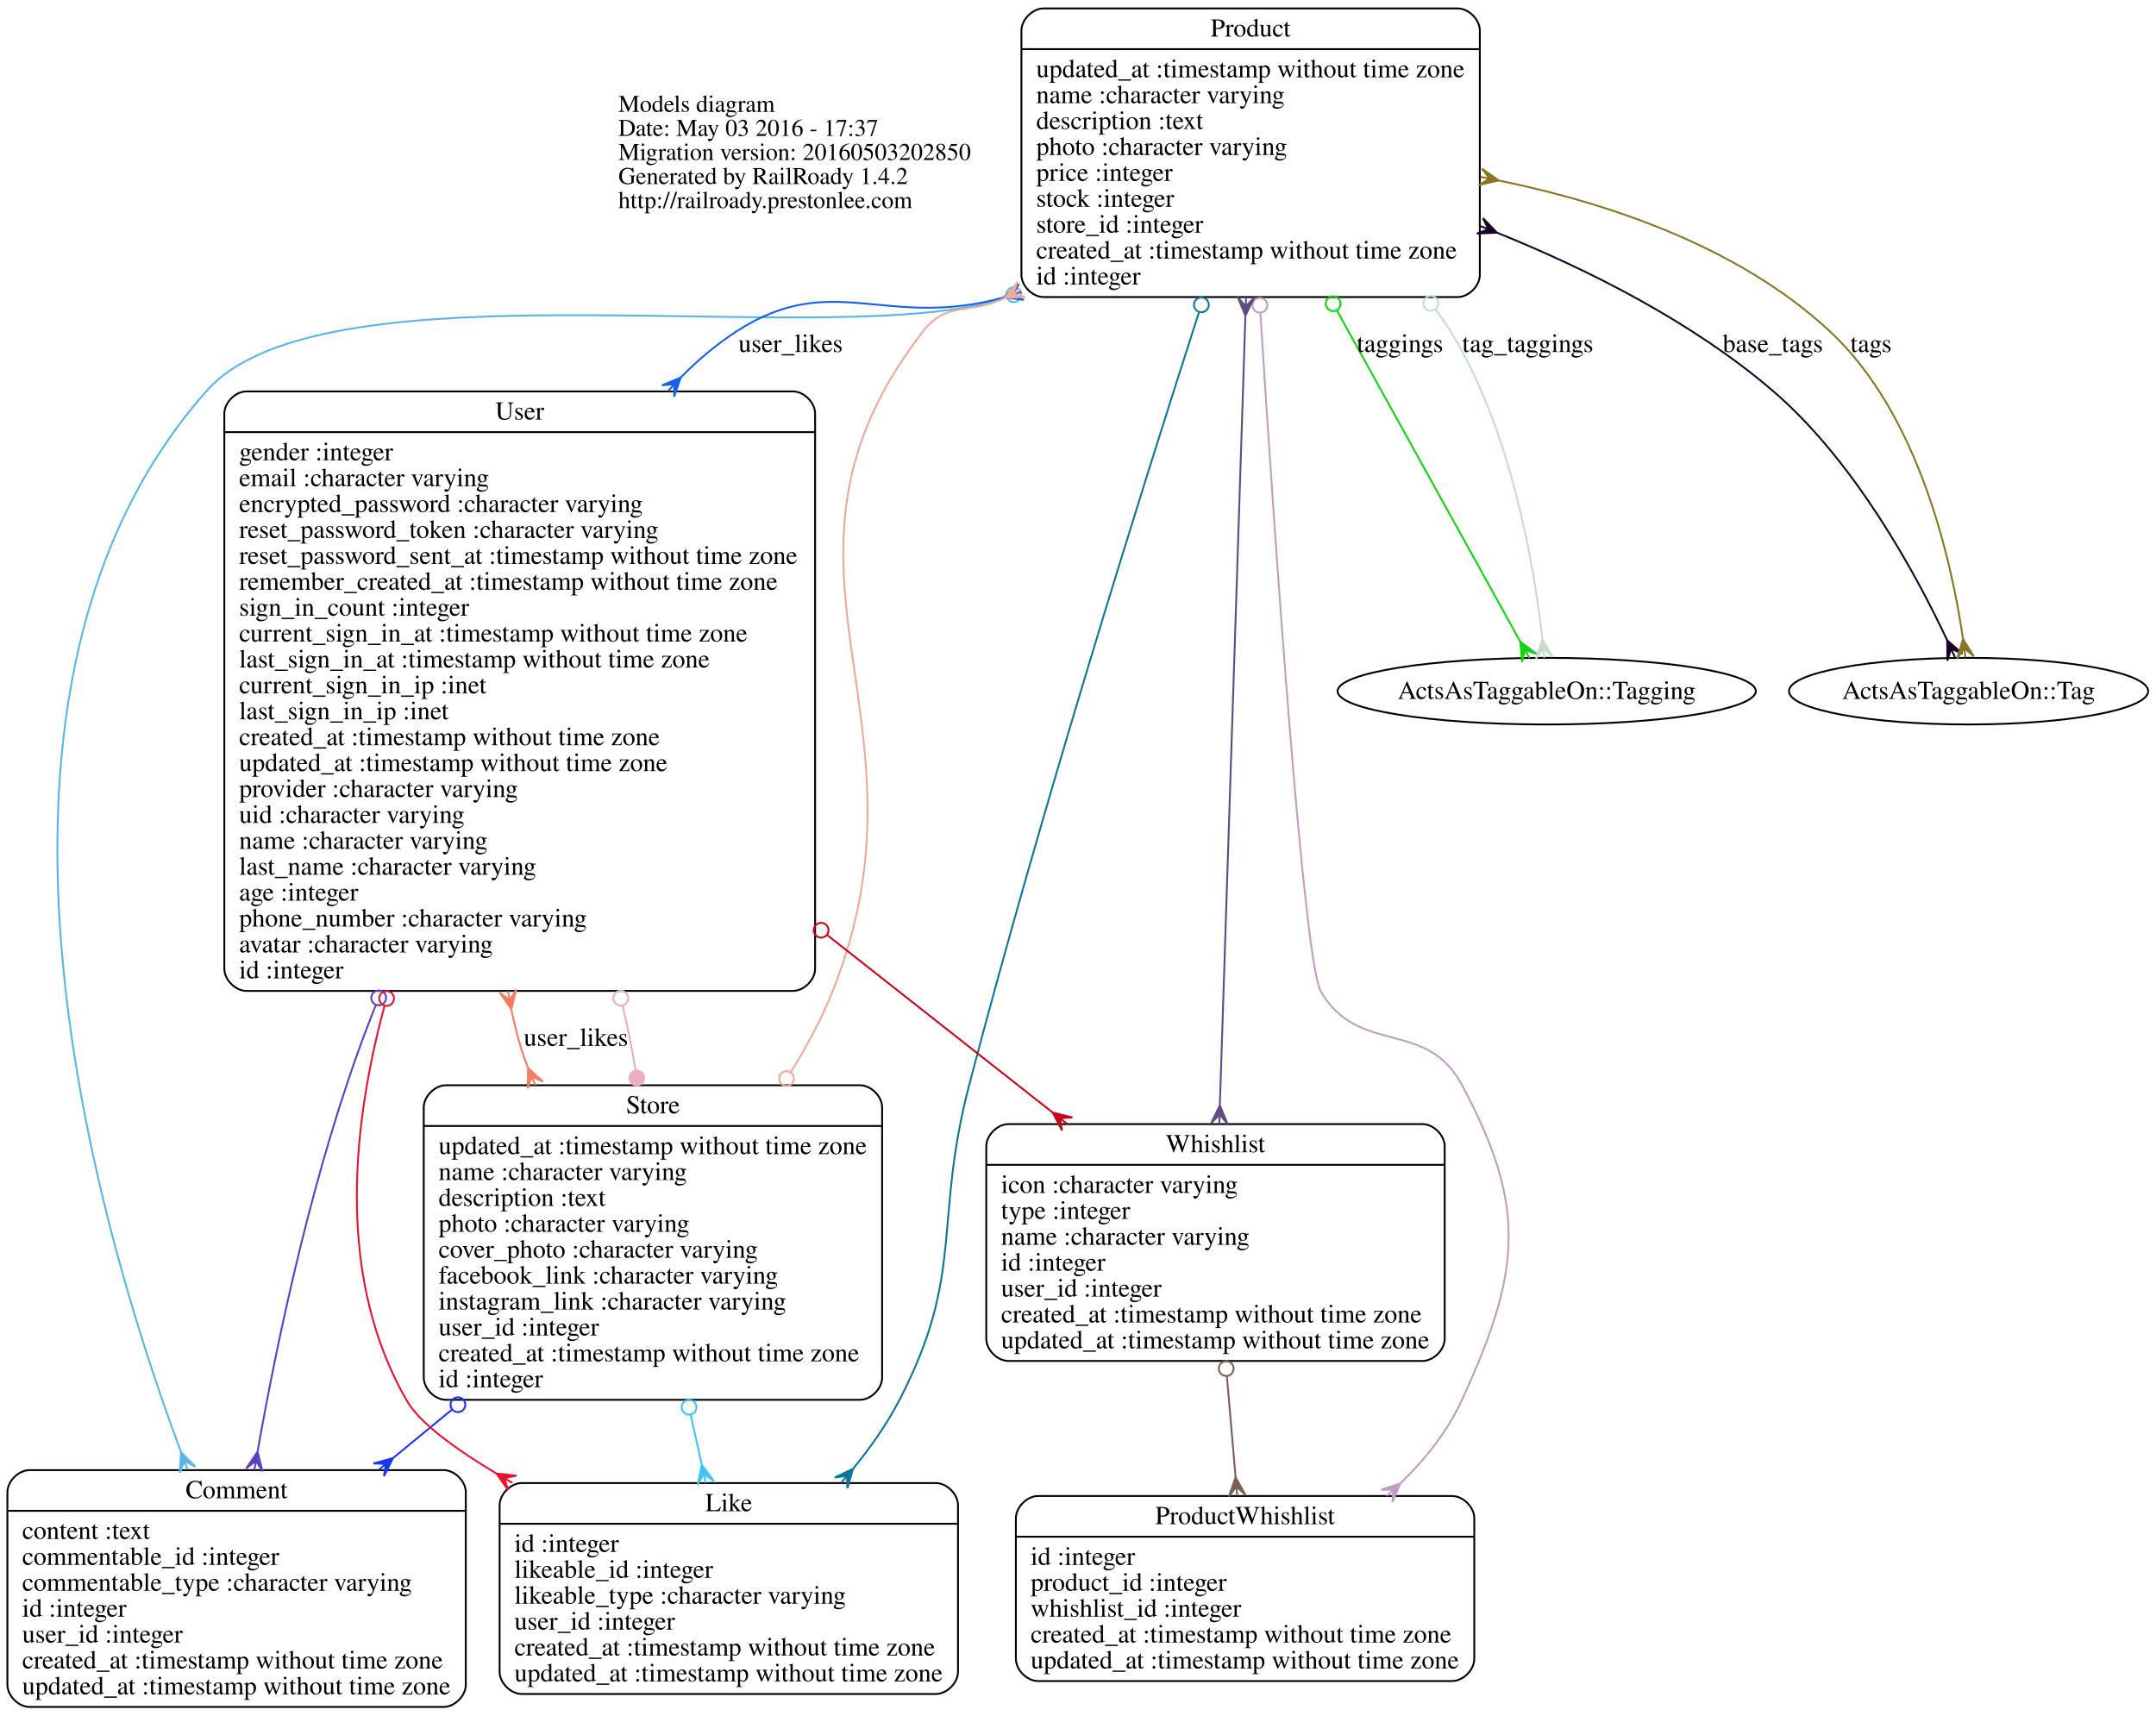
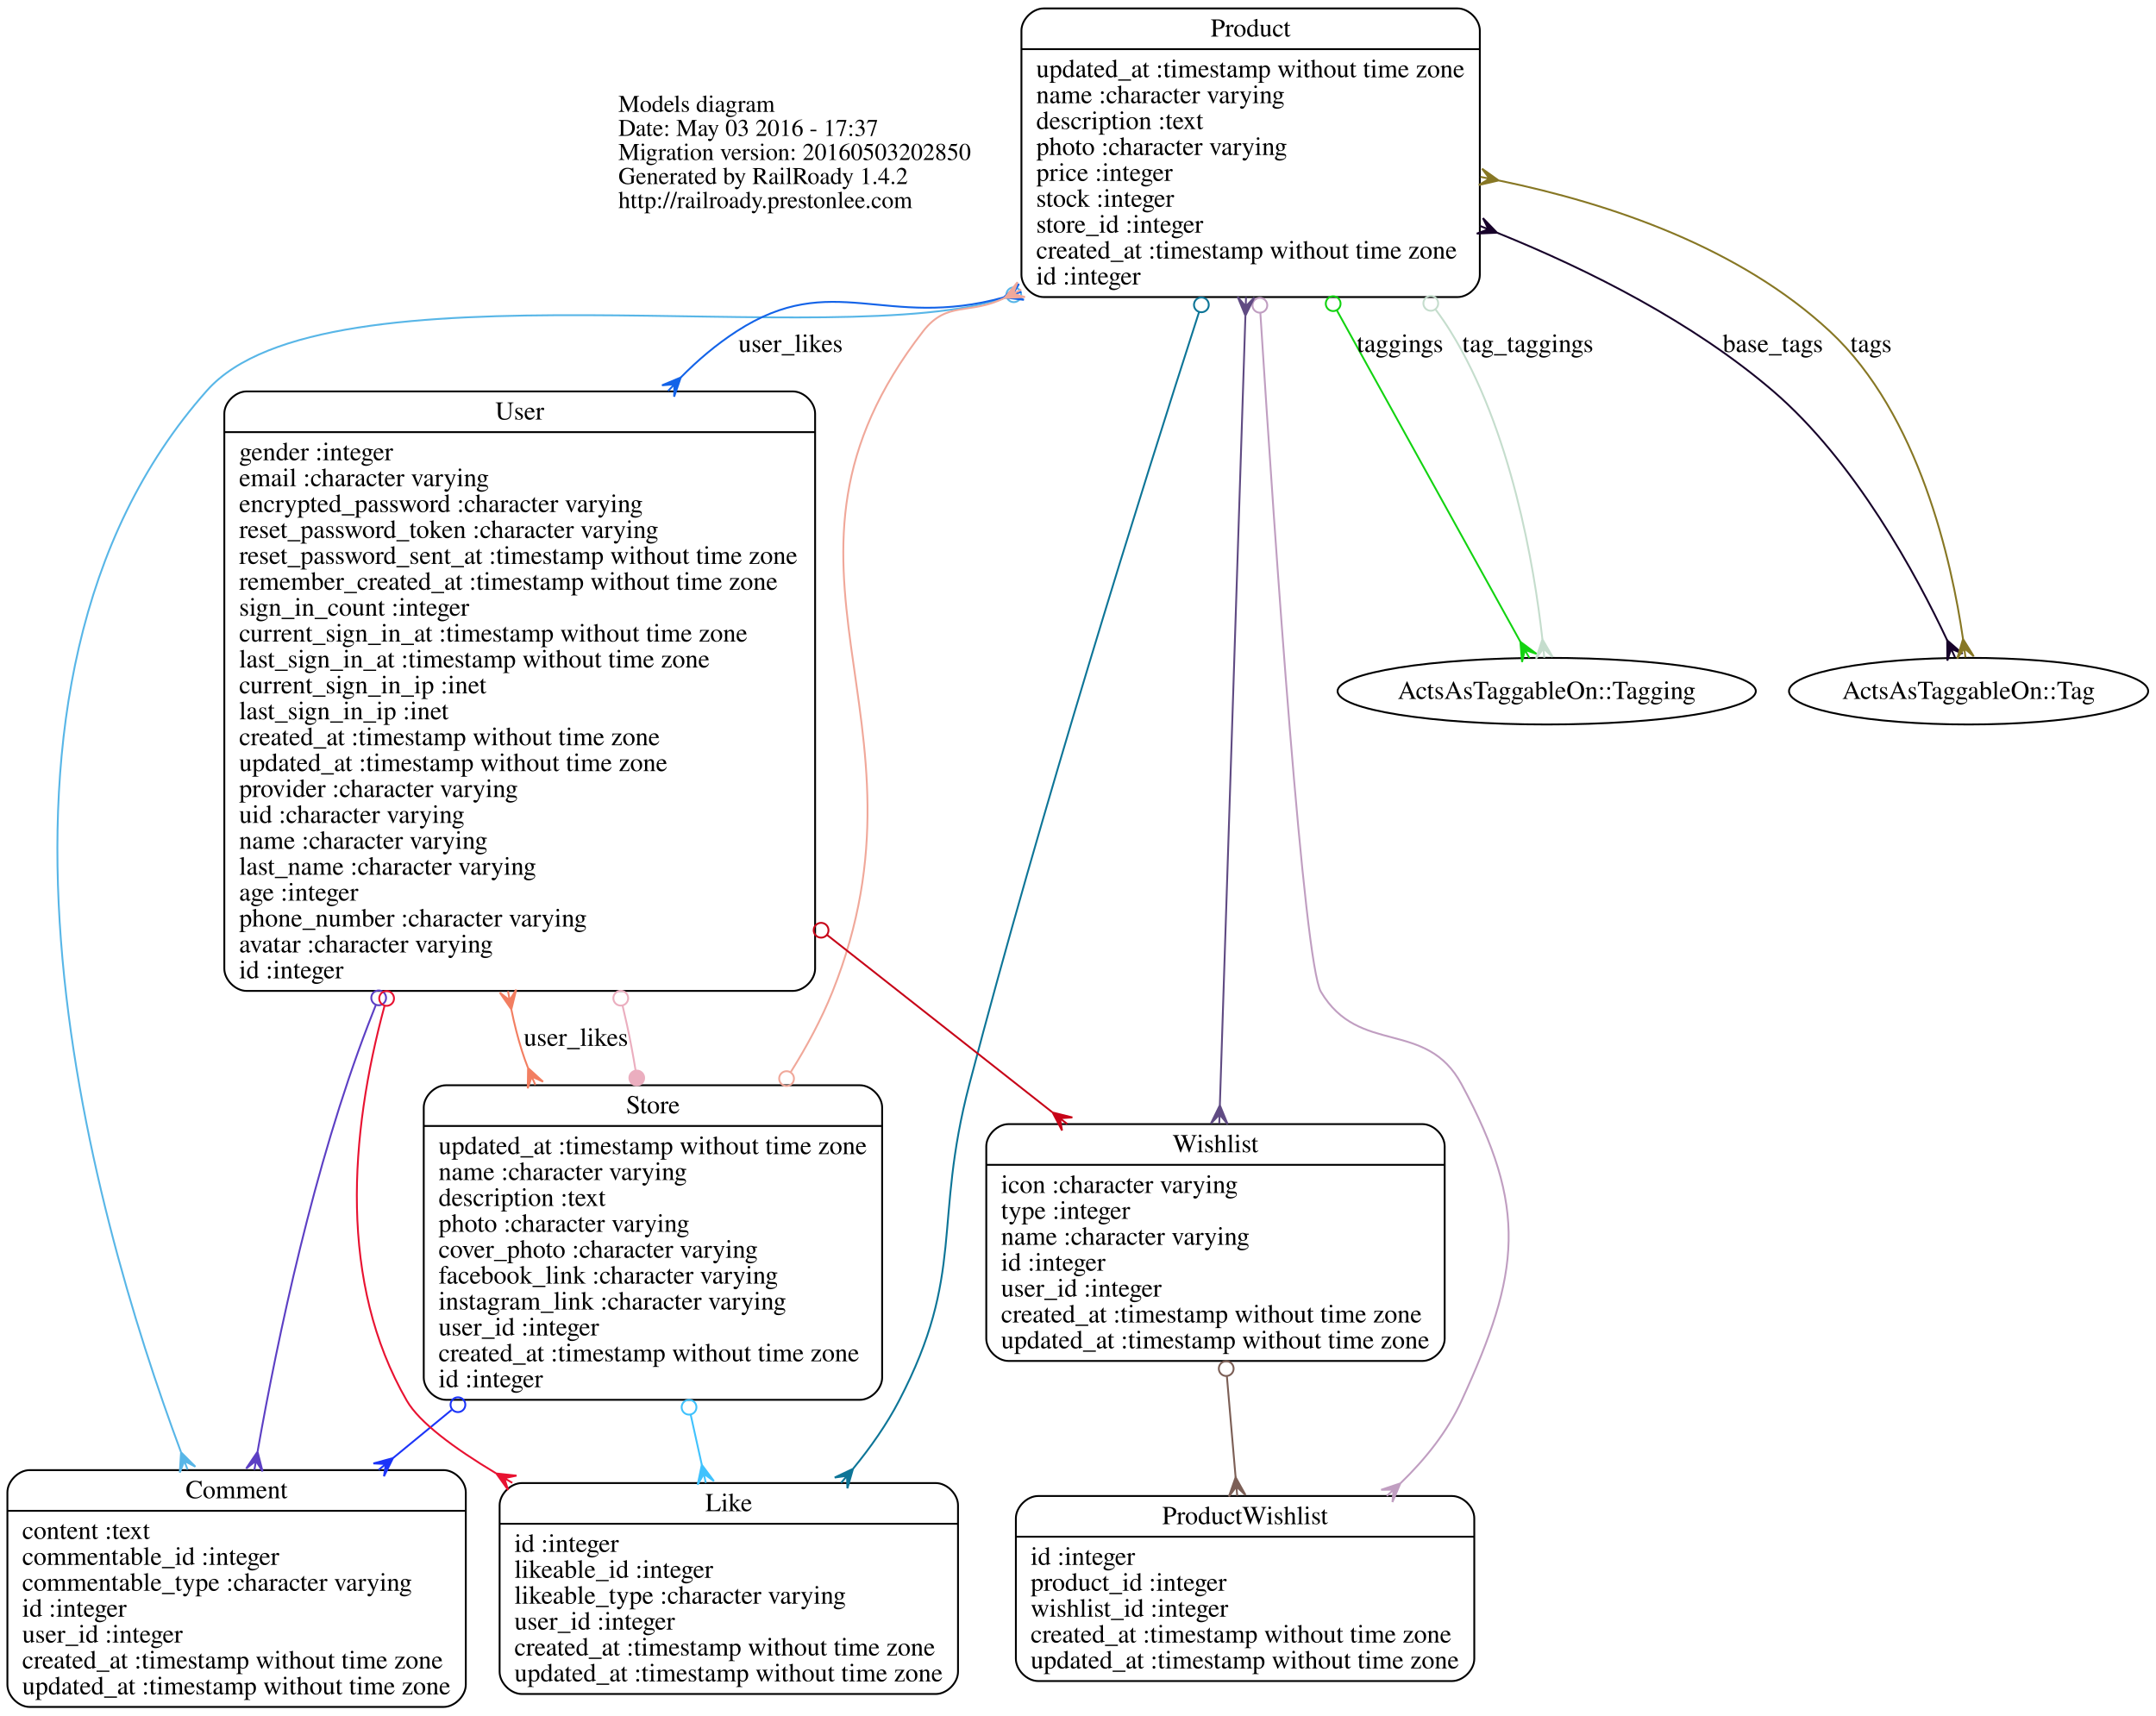
<svg xmlns="http://www.w3.org/2000/svg" width="1165pt" height="927pt" viewBox="0.00 0.00 1165.14 927.00">
  <g id="graph0" class="graph" transform="scale(1 1) rotate(0) translate(4 923)">
    <polygon fill="none" stroke="none" points="-4,4 -4,-923 1161.14,-923 1161.14,4 -4,4" />
    <g id="node1" class="node">
      <text text-anchor="start" x="330.175" y="-862.6" font-family="Times,serif" font-size="13.00">Models diagram</text>
      <text text-anchor="start" x="330.175" y="-849.6" font-family="Times,serif" font-size="13.00">Date: May 03 2016 - 17:37</text>
      <text text-anchor="start" x="330.175" y="-836.6" font-family="Times,serif" font-size="13.00">Migration version: 20160503202850</text>
      <text text-anchor="start" x="330.175" y="-823.6" font-family="Times,serif" font-size="13.00">Generated by RailRoady 1.4.2</text>
      <text text-anchor="start" x="330.175" y="-810.6" font-family="Times,serif" font-size="13.00">http://railroady.prestonlee.com</text>
    </g>
    <g id="node2" class="node">
      <path fill="none" stroke="black" d="M12,-0.5C12,-0.5 235.725,-0.5 235.725,-0.5 241.725,-0.5 247.725,-6.5 247.725,-12.5 247.725,-12.5 247.725,-116.5 247.725,-116.5 247.725,-122.5 241.725,-128.5 235.725,-128.5 235.725,-128.5 12,-128.5 12,-128.5 6,-128.5 0,-122.5 0,-116.5 0,-116.5 0,-12.5 0,-12.5 0,-6.5 6,-0.5 12,-0.5" />
      <text text-anchor="middle" x="123.862" y="-113.3" font-family="Times,serif" font-size="14.00">Comment</text>
      <polyline fill="none" stroke="black" points="0,-106.5 247.725,-106.5 " />
      <text text-anchor="start" x="8" y="-91.3" font-family="Times,serif" font-size="14.00">content :text</text>
      <text text-anchor="start" x="8" y="-77.3" font-family="Times,serif" font-size="14.00">commentable_id :integer</text>
      <text text-anchor="start" x="8" y="-63.3" font-family="Times,serif" font-size="14.00">commentable_type :character varying</text>
      <text text-anchor="start" x="8" y="-49.3" font-family="Times,serif" font-size="14.00">id :integer</text>
      <text text-anchor="start" x="8" y="-35.3" font-family="Times,serif" font-size="14.00">user_id :integer</text>
      <text text-anchor="start" x="8" y="-21.3" font-family="Times,serif" font-size="14.00">created_at :timestamp without time zone</text>
      <text text-anchor="start" x="8" y="-7.3" font-family="Times,serif" font-size="14.00">updated_at :timestamp without time zone</text>
    </g>
    <g id="node3" class="node">
      <path fill="none" stroke="black" d="M278,-7.5C278,-7.5 501.725,-7.5 501.725,-7.5 507.725,-7.5 513.725,-13.5 513.725,-19.5 513.725,-19.5 513.725,-109.5 513.725,-109.5 513.725,-115.5 507.725,-121.5 501.725,-121.5 501.725,-121.5 278,-121.5 278,-121.5 272,-121.5 266,-115.5 266,-109.5 266,-109.5 266,-19.5 266,-19.5 266,-13.5 272,-7.5 278,-7.5" />
      <text text-anchor="middle" x="389.862" y="-106.3" font-family="Times,serif" font-size="14.00">Like</text>
      <polyline fill="none" stroke="black" points="266,-99.5 513.725,-99.5 " />
      <text text-anchor="start" x="274" y="-84.3" font-family="Times,serif" font-size="14.00">id :integer</text>
      <text text-anchor="start" x="274" y="-70.3" font-family="Times,serif" font-size="14.00">likeable_id :integer</text>
      <text text-anchor="start" x="274" y="-56.3" font-family="Times,serif" font-size="14.00">likeable_type :character varying</text>
      <text text-anchor="start" x="274" y="-42.3" font-family="Times,serif" font-size="14.00">user_id :integer</text>
      <text text-anchor="start" x="274" y="-28.3" font-family="Times,serif" font-size="14.00">created_at :timestamp without time zone</text>
      <text text-anchor="start" x="274" y="-14.3" font-family="Times,serif" font-size="14.00">updated_at :timestamp without time zone</text>
    </g>
    <g id="node4" class="node">
      <path fill="none" stroke="black" d="M560,-762.5C560,-762.5 783.725,-762.5 783.725,-762.5 789.725,-762.5 795.725,-768.5 795.725,-774.5 795.725,-774.5 795.725,-906.5 795.725,-906.5 795.725,-912.5 789.725,-918.5 783.725,-918.5 783.725,-918.5 560,-918.5 560,-918.5 554,-918.5 548,-912.5 548,-906.5 548,-906.5 548,-774.5 548,-774.5 548,-768.5 554,-762.5 560,-762.5" />
      <text text-anchor="middle" x="671.862" y="-903.3" font-family="Times,serif" font-size="14.00">Product</text>
      <polyline fill="none" stroke="black" points="548,-896.5 795.725,-896.5 " />
      <text text-anchor="start" x="556" y="-881.3" font-family="Times,serif" font-size="14.00">updated_at :timestamp without time zone</text>
      <text text-anchor="start" x="556" y="-867.3" font-family="Times,serif" font-size="14.00">name :character varying</text>
      <text text-anchor="start" x="556" y="-853.3" font-family="Times,serif" font-size="14.00">description :text</text>
      <text text-anchor="start" x="556" y="-839.3" font-family="Times,serif" font-size="14.00">photo :character varying</text>
      <text text-anchor="start" x="556" y="-825.3" font-family="Times,serif" font-size="14.00">price :integer</text>
      <text text-anchor="start" x="556" y="-811.3" font-family="Times,serif" font-size="14.00">stock :integer</text>
      <text text-anchor="start" x="556" y="-797.3" font-family="Times,serif" font-size="14.00">store_id :integer</text>
      <text text-anchor="start" x="556" y="-783.3" font-family="Times,serif" font-size="14.00">created_at :timestamp without time zone</text>
      <text text-anchor="start" x="556" y="-769.3" font-family="Times,serif" font-size="14.00">id :integer</text>
    </g>
    <g id="edge1" class="edge">
      <path fill="none" stroke="#58b6e7" d="M539.957,-762.364C539.592,-762.242 539.227,-762.12 538.862,-762 447.3,-731.78 171.872,-784.108 107.862,-712 -34.478,-551.653 44.452,-270.769 93.736,-138.415" />
      <ellipse fill="none" stroke="#58b6e7" cx="543.861" cy="-763.752" rx="4" ry="4" />
      <polygon fill="#58b6e7" stroke="#58b6e7" points="93.847,-138.119 101.587,-130.35 95.612,-133.44 97.376,-128.762 97.376,-128.762 97.376,-128.762 95.612,-133.44 93.165,-127.174 93.847,-138.119 93.847,-138.119" />
    </g>
    <g id="edge2" class="edge">
      <path fill="none" stroke="#0d7597" d="M644.012,-754.479C611.921,-654.993 558.636,-485.014 519.862,-337 500.133,-261.687 517.812,-235.057 481.862,-166 475.206,-153.214 466.506,-140.821 457.112,-129.358" />
      <ellipse fill="none" stroke="#0d7597" cx="645.247" cy="-758.302" rx="4" ry="4" />
      <polygon fill="#0d7597" stroke="#0d7597" points="456.982,-129.204 453.947,-118.666 453.748,-125.39 450.515,-121.577 450.515,-121.577 450.515,-121.577 453.748,-125.39 447.082,-124.487 456.982,-129.204 456.982,-129.204" />
    </g>
    <g id="node5" class="node">
      <path fill="none" stroke="black" d="M557,-14.5C557,-14.5 780.725,-14.5 780.725,-14.5 786.725,-14.5 792.725,-20.5 792.725,-26.5 792.725,-26.5 792.725,-102.5 792.725,-102.5 792.725,-108.5 786.725,-114.5 780.725,-114.5 780.725,-114.5 557,-114.5 557,-114.5 551,-114.5 545,-108.5 545,-102.5 545,-102.5 545,-26.5 545,-26.5 545,-20.5 551,-14.5 557,-14.5" />
-       <text text-anchor="middle" x="668.862" y="-99.3" font-family="Times,serif" font-size="14.00">ProductWhishlist</text>
+       <text text-anchor="middle" x="668.862" y="-99.3" font-family="Times,serif" font-size="14.00">ProductWishlist</text>
      <polyline fill="none" stroke="black" points="545,-92.5 792.725,-92.5 " />
      <text text-anchor="start" x="553" y="-77.3" font-family="Times,serif" font-size="14.00">id :integer</text>
      <text text-anchor="start" x="553" y="-63.3" font-family="Times,serif" font-size="14.00">product_id :integer</text>
-       <text text-anchor="start" x="553" y="-49.3" font-family="Times,serif" font-size="14.00">whishlist_id :integer</text>
+       <text text-anchor="start" x="553" y="-49.3" font-family="Times,serif" font-size="14.00">wishlist_id :integer</text>
      <text text-anchor="start" x="553" y="-35.3" font-family="Times,serif" font-size="14.00">created_at :timestamp without time zone</text>
      <text text-anchor="start" x="553" y="-21.3" font-family="Times,serif" font-size="14.00">updated_at :timestamp without time zone</text>
    </g>
    <g id="edge4" class="edge">
      <path fill="none" stroke="#c09ec1" d="M677.124,-753.845C685.192,-627.026 700.648,-402.5 709.862,-387 730.523,-352.245 766.675,-372.59 785.862,-337 821.928,-270.102 817.583,-235.064 785.862,-166 778.224,-149.37 766.325,-134.456 752.985,-121.528" />
      <ellipse fill="none" stroke="#c09ec1" cx="676.857" cy="-758.062" rx="4" ry="4" />
      <polygon fill="#c09ec1" stroke="#c09ec1" points="752.785,-121.342 748.5,-111.248 749.114,-117.947 745.444,-114.551 745.444,-114.551 745.444,-114.551 749.114,-117.947 742.388,-117.855 752.785,-121.342 752.785,-121.342" />
    </g>
    <g id="node7" class="node">
      <path fill="none" stroke="black" d="M129.228,-387.5C129.228,-387.5 424.497,-387.5 424.497,-387.5 430.497,-387.5 436.497,-393.5 436.497,-399.5 436.497,-399.5 436.497,-699.5 436.497,-699.5 436.497,-705.5 430.497,-711.5 424.497,-711.5 424.497,-711.5 129.228,-711.5 129.228,-711.5 123.228,-711.5 117.228,-705.5 117.228,-699.5 117.228,-699.5 117.228,-399.5 117.228,-399.5 117.228,-393.5 123.228,-387.5 129.228,-387.5" />
      <text text-anchor="middle" x="276.862" y="-696.3" font-family="Times,serif" font-size="14.00">User</text>
      <polyline fill="none" stroke="black" points="117.228,-689.5 436.497,-689.5 " />
      <text text-anchor="start" x="125.228" y="-674.3" font-family="Times,serif" font-size="14.00">gender :integer</text>
      <text text-anchor="start" x="125.228" y="-660.3" font-family="Times,serif" font-size="14.00">email :character varying</text>
      <text text-anchor="start" x="125.228" y="-646.3" font-family="Times,serif" font-size="14.00">encrypted_password :character varying</text>
      <text text-anchor="start" x="125.228" y="-632.3" font-family="Times,serif" font-size="14.00">reset_password_token :character varying</text>
      <text text-anchor="start" x="125.228" y="-618.3" font-family="Times,serif" font-size="14.00">reset_password_sent_at :timestamp without time zone</text>
      <text text-anchor="start" x="125.228" y="-604.3" font-family="Times,serif" font-size="14.00">remember_created_at :timestamp without time zone</text>
      <text text-anchor="start" x="125.228" y="-590.3" font-family="Times,serif" font-size="14.00">sign_in_count :integer</text>
      <text text-anchor="start" x="125.228" y="-576.3" font-family="Times,serif" font-size="14.00">current_sign_in_at :timestamp without time zone</text>
      <text text-anchor="start" x="125.228" y="-562.3" font-family="Times,serif" font-size="14.00">last_sign_in_at :timestamp without time zone</text>
      <text text-anchor="start" x="125.228" y="-548.3" font-family="Times,serif" font-size="14.00">current_sign_in_ip :inet</text>
      <text text-anchor="start" x="125.228" y="-534.3" font-family="Times,serif" font-size="14.00">last_sign_in_ip :inet</text>
      <text text-anchor="start" x="125.228" y="-520.3" font-family="Times,serif" font-size="14.00">created_at :timestamp without time zone</text>
      <text text-anchor="start" x="125.228" y="-506.3" font-family="Times,serif" font-size="14.00">updated_at :timestamp without time zone</text>
      <text text-anchor="start" x="125.228" y="-492.3" font-family="Times,serif" font-size="14.00">provider :character varying</text>
      <text text-anchor="start" x="125.228" y="-478.3" font-family="Times,serif" font-size="14.00">uid :character varying</text>
      <text text-anchor="start" x="125.228" y="-464.3" font-family="Times,serif" font-size="14.00">name :character varying</text>
      <text text-anchor="start" x="125.228" y="-450.3" font-family="Times,serif" font-size="14.00">last_name :character varying</text>
      <text text-anchor="start" x="125.228" y="-436.3" font-family="Times,serif" font-size="14.00">age :integer</text>
      <text text-anchor="start" x="125.228" y="-422.3" font-family="Times,serif" font-size="14.00">phone_number :character varying</text>
      <text text-anchor="start" x="125.228" y="-408.3" font-family="Times,serif" font-size="14.00">avatar :character varying</text>
      <text text-anchor="start" x="125.228" y="-394.3" font-family="Times,serif" font-size="14.00">id :integer</text>
    </g>
    <g id="edge3" class="edge">
      <path fill="none" stroke="#1363e8" d="M538.338,-762.306C474.667,-744.658 445.96,-777.601 394.097,-744 383.195,-736.937 373.154,-728.47 363.932,-719.079" />
      <polygon fill="#1363e8" stroke="#1363e8" points="538.438,-762.337 546.663,-769.59 543.215,-763.814 547.992,-765.291 547.992,-765.291 547.992,-765.291 543.215,-763.814 549.321,-760.992 538.438,-762.337 538.438,-762.337" />
      <polygon fill="#1363e8" stroke="#1363e8" points="363.879,-719.022 360.323,-708.648 360.459,-715.374 357.04,-711.726 357.04,-711.726 357.04,-711.726 360.459,-715.374 353.757,-714.803 363.879,-719.022 363.879,-719.022" />
      <text text-anchor="middle" x="423.245" y="-732.8" font-family="Times,serif" font-size="14.00">user_likes</text>
    </g>
    <g id="node8" class="node">
      <path fill="none" stroke="black" d="M541,-187.5C541,-187.5 764.725,-187.5 764.725,-187.5 770.725,-187.5 776.725,-193.5 776.725,-199.5 776.725,-199.5 776.725,-303.5 776.725,-303.5 776.725,-309.5 770.725,-315.5 764.725,-315.5 764.725,-315.5 541,-315.5 541,-315.5 535,-315.5 529,-309.5 529,-303.5 529,-303.5 529,-199.5 529,-199.5 529,-193.5 535,-187.5 541,-187.5" />
-       <text text-anchor="middle" x="652.862" y="-300.3" font-family="Times,serif" font-size="14.00">Whishlist</text>
+       <text text-anchor="middle" x="652.862" y="-300.3" font-family="Times,serif" font-size="14.00">Wishlist</text>
      <polyline fill="none" stroke="black" points="529,-293.5 776.725,-293.5 " />
      <text text-anchor="start" x="537" y="-278.3" font-family="Times,serif" font-size="14.00">icon :character varying</text>
      <text text-anchor="start" x="537" y="-264.3" font-family="Times,serif" font-size="14.00">type :integer</text>
      <text text-anchor="start" x="537" y="-250.3" font-family="Times,serif" font-size="14.00">name :character varying</text>
      <text text-anchor="start" x="537" y="-236.3" font-family="Times,serif" font-size="14.00">id :integer</text>
      <text text-anchor="start" x="537" y="-222.3" font-family="Times,serif" font-size="14.00">user_id :integer</text>
      <text text-anchor="start" x="537" y="-208.3" font-family="Times,serif" font-size="14.00">created_at :timestamp without time zone</text>
      <text text-anchor="start" x="537" y="-194.3" font-family="Times,serif" font-size="14.00">updated_at :timestamp without time zone</text>
    </g>
    <g id="edge5" class="edge">
      <path fill="none" stroke="#604b83" d="M669.038,-752.251C665.292,-636.498 658.744,-434.202 655.238,-325.89" />
      <polygon fill="#604b83" stroke="#604b83" points="669.045,-752.464 664.871,-762.604 669.207,-757.461 669.369,-762.458 669.369,-762.458 669.369,-762.458 669.207,-757.461 673.866,-762.313 669.045,-752.464 669.045,-752.464" />
      <polygon fill="#604b83" stroke="#604b83" points="655.232,-325.702 659.406,-315.562 655.07,-320.705 654.908,-315.707 654.908,-315.707 654.908,-315.707 655.07,-320.705 650.411,-315.853 655.232,-325.702 655.232,-325.702" />
    </g>
    <g id="node9" class="node">
      <ellipse fill="none" stroke="black" cx="831.862" cy="-549.5" rx="113.006" ry="18" />
      <text text-anchor="middle" x="831.862" y="-545.3" font-family="Times,serif" font-size="14.00">ActsAsTaggableOn::Tagging</text>
    </g>
    <g id="edge6" class="edge">
      <path fill="none" stroke="#13d311" d="M718.464,-755.326C752.182,-694.423 795.547,-616.094 817.604,-576.254" />
      <ellipse fill="none" stroke="#13d311" cx="716.467" cy="-758.933" rx="4" ry="4" />
      <polygon fill="#13d311" stroke="#13d311" points="817.638,-576.192 826.419,-569.623 820.06,-571.818 822.482,-567.444 822.482,-567.444 822.482,-567.444 820.06,-571.818 818.545,-565.264 817.638,-576.192 817.638,-576.192" />
      <text text-anchor="middle" x="752.583" y="-732.8" font-family="Times,serif" font-size="14.00">taggings</text>
    </g>
    <g id="edge8" class="edge">
      <path fill="none" stroke="#c5ddcd" d="M771.773,-755.832C774.659,-751.969 777.371,-748.021 779.862,-744 812.766,-690.887 825.096,-617.051 829.525,-577.716" />
      <ellipse fill="none" stroke="#c5ddcd" cx="769.221" cy="-759.1" rx="4" ry="4" />
      <polygon fill="#c5ddcd" stroke="#c5ddcd" points="829.544,-577.53 835.051,-568.047 830.059,-572.556 830.575,-567.583 830.575,-567.583 830.575,-567.583 830.059,-572.556 826.099,-567.119 829.544,-577.53 829.544,-577.53" />
      <text text-anchor="middle" x="821.635" y="-732.8" font-family="Times,serif" font-size="14.00">tag_taggings</text>
    </g>
    <g id="node10" class="node">
      <ellipse fill="none" stroke="black" cx="1059.86" cy="-549.5" rx="97.062" ry="18" />
      <text text-anchor="middle" x="1059.86" y="-545.3" font-family="Times,serif" font-size="14.00">ActsAsTaggableOn::Tag</text>
    </g>
    <g id="edge7" class="edge">
      <path fill="none" stroke="#17022a" d="M805.072,-797.268C855.373,-776.928 910.8,-748.811 953.862,-712 998.603,-673.754 1031.82,-612.046 1048.28,-577.019" />
      <polygon fill="#17022a" stroke="#17022a" points="805.036,-797.282 794.081,-796.794 800.389,-799.129 795.743,-800.976 795.743,-800.976 795.743,-800.976 800.389,-799.129 797.405,-805.157 805.036,-797.282 805.036,-797.282" />
      <polygon fill="#17022a" stroke="#17022a" points="1048.3,-576.976 1056.57,-569.768 1050.39,-572.432 1052.48,-567.889 1052.48,-567.889 1052.48,-567.889 1050.39,-572.432 1048.39,-566.01 1048.3,-576.976 1048.3,-576.976" />
      <text text-anchor="middle" x="954.076" y="-732.8" font-family="Times,serif" font-size="14.00">base_tags</text>
    </g>
    <g id="edge9" class="edge">
      <path fill="none" stroke="#877724" d="M806.177,-825.466C867.176,-812.878 936.364,-789.053 984.862,-744 1033.19,-699.11 1050.75,-619.473 1056.84,-577.739" />
      <polygon fill="#877724" stroke="#877724" points="805.88,-825.524 795.197,-823.051 800.975,-826.495 796.07,-827.465 796.07,-827.465 796.07,-827.465 800.975,-826.495 796.944,-831.88 805.88,-825.524 805.88,-825.524" />
      <polygon fill="#877724" stroke="#877724" points="1056.85,-577.66 1062.64,-568.348 1057.51,-572.705 1058.18,-567.749 1058.18,-567.749 1058.18,-567.749 1057.51,-572.705 1053.72,-567.151 1056.85,-577.66 1056.85,-577.66" />
      <text text-anchor="middle" x="1007.14" y="-732.8" font-family="Times,serif" font-size="14.00">tags</text>
    </g>
    <g id="node6" class="node">
      <path fill="none" stroke="black" d="M237,-166.5C237,-166.5 460.725,-166.5 460.725,-166.5 466.725,-166.5 472.725,-172.5 472.725,-178.5 472.725,-178.5 472.725,-324.5 472.725,-324.5 472.725,-330.5 466.725,-336.5 460.725,-336.5 460.725,-336.5 237,-336.5 237,-336.5 231,-336.5 225,-330.5 225,-324.5 225,-324.5 225,-178.5 225,-178.5 225,-172.5 231,-166.5 237,-166.5" />
      <text text-anchor="middle" x="348.862" y="-321.3" font-family="Times,serif" font-size="14.00">Store</text>
      <polyline fill="none" stroke="black" points="225,-314.5 472.725,-314.5 " />
      <text text-anchor="start" x="233" y="-299.3" font-family="Times,serif" font-size="14.00">updated_at :timestamp without time zone</text>
      <text text-anchor="start" x="233" y="-285.3" font-family="Times,serif" font-size="14.00">name :character varying</text>
      <text text-anchor="start" x="233" y="-271.3" font-family="Times,serif" font-size="14.00">description :text</text>
      <text text-anchor="start" x="233" y="-257.3" font-family="Times,serif" font-size="14.00">photo :character varying</text>
      <text text-anchor="start" x="233" y="-243.3" font-family="Times,serif" font-size="14.00">cover_photo :character varying</text>
      <text text-anchor="start" x="233" y="-229.3" font-family="Times,serif" font-size="14.00">facebook_link :character varying</text>
      <text text-anchor="start" x="233" y="-215.3" font-family="Times,serif" font-size="14.00">instagram_link :character varying</text>
      <text text-anchor="start" x="233" y="-201.3" font-family="Times,serif" font-size="14.00">user_id :integer</text>
      <text text-anchor="start" x="233" y="-187.3" font-family="Times,serif" font-size="14.00">created_at :timestamp without time zone</text>
      <text text-anchor="start" x="233" y="-173.3" font-family="Times,serif" font-size="14.00">id :integer</text>
    </g>
    <g id="edge11" class="edge">
      <path fill="none" stroke="#1c34f8" d="M240.041,-161.025C229.434,-152.304 218.783,-143.546 208.467,-135.064" />
      <ellipse fill="none" stroke="#1c34f8" cx="243.477" cy="-163.85" rx="4" ry="4" />
      <polygon fill="#1c34f8" stroke="#1c34f8" points="208.373,-134.987 203.507,-125.16 204.511,-131.811 200.649,-128.635 200.649,-128.635 200.649,-128.635 204.511,-131.811 197.791,-132.111 208.373,-134.987 208.373,-134.987" />
    </g>
    <g id="edge12" class="edge">
      <path fill="none" stroke="#40c2fd" d="M369.241,-158.547C371.272,-149.382 373.305,-140.21 375.26,-131.39" />
      <ellipse fill="none" stroke="#40c2fd" cx="368.368" cy="-162.485" rx="4" ry="4" />
      <polygon fill="#40c2fd" stroke="#40c2fd" points="375.265,-131.365 381.822,-122.576 376.347,-126.483 377.429,-121.602 377.429,-121.602 377.429,-121.602 376.347,-126.483 373.036,-120.628 375.265,-131.365 375.265,-131.365" />
    </g>
    <g id="edge10" class="edge">
      <path fill="none" stroke="#f0a89a" d="M423.272,-343.53C432.026,-357.478 439.934,-372.184 445.862,-387 505.357,-535.694 396.74,-617.424 494.862,-744 507.807,-760.699 519.911,-752.659 538.862,-762 538.956,-762.046 539.05,-762.092 539.143,-762.139" />
      <ellipse fill="none" stroke="#f0a89a" cx="421.075" cy="-340.111" rx="4" ry="4" />
      <polygon fill="#f0a89a" stroke="#f0a89a" points="538.979,-762.056 545.895,-770.566 543.447,-764.301 547.915,-766.545 547.915,-766.545 547.915,-766.545 543.447,-764.301 549.935,-762.524 538.979,-762.056 538.979,-762.056" />
    </g>
    <g id="edge13" class="edge">
      <path fill="none" stroke="#f27e61" d="M281.276,-346.048C280.107,-349.016 279.041,-352.003 278.097,-355 275.815,-362.24 273.926,-369.71 272.379,-377.313" />
      <polygon fill="#f27e61" stroke="#f27e61" points="281.375,-345.819 289.474,-338.427 283.359,-341.23 285.344,-336.641 285.344,-336.641 285.344,-336.641 283.359,-341.23 281.213,-334.855 281.375,-345.819 281.375,-345.819" />
      <polygon fill="#f27e61" stroke="#f27e61" points="272.338,-377.539 266.111,-386.565 271.438,-382.457 270.537,-387.375 270.537,-387.375 270.537,-387.375 271.438,-382.457 274.964,-388.185 272.338,-377.539 272.338,-377.539" />
      <text text-anchor="middle" x="307.245" y="-357.8" font-family="Times,serif" font-size="14.00">user_likes</text>
    </g>
    <g id="edge16" class="edge">
      <path fill="none" stroke="#5c3fc4" d="M199.115,-379.91C197.664,-376.249 196.244,-372.609 194.862,-369 165.716,-292.886 146.29,-201.279 135.234,-138.756" />
      <ellipse fill="none" stroke="#5c3fc4" cx="200.648" cy="-383.737" rx="4" ry="4" />
      <polygon fill="#5c3fc4" stroke="#5c3fc4" points="135.18,-138.444 137.899,-127.82 134.323,-133.518 133.466,-128.592 133.466,-128.592 133.466,-128.592 134.323,-133.518 129.032,-129.363 135.18,-138.444 135.18,-138.444" />
    </g>
    <g id="edge15" class="edge">
      <path fill="none" stroke="#e81231" d="M203.769,-379.245C184.92,-309.36 178.96,-229.929 215.862,-166 222.628,-154.279 241.275,-140.431 263.981,-126.823" />
      <ellipse fill="none" stroke="#e81231" cx="204.932" cy="-383.427" rx="4" ry="4" />
      <polygon fill="#e81231" stroke="#e81231" points="264.235,-126.674 275.139,-125.508 268.55,-124.149 272.866,-121.624 272.866,-121.624 272.866,-121.624 268.55,-124.149 270.593,-117.74 264.235,-126.674 264.235,-126.674" />
    </g>
    <g id="edge14" class="edge">
      <path fill="none" stroke="#ebaebf" d="M332.432,-379.619C333.279,-376.056 334.091,-372.514 334.862,-369 336.6,-361.084 338.135,-352.814 339.49,-344.493" />
      <ellipse fill="none" stroke="#ebaebf" cx="331.47" cy="-383.561" rx="4" ry="4" />
      <ellipse fill="#ebaebf" stroke="#ebaebf" cx="340.118" cy="-340.46" rx="4" ry="4" />
    </g>
    <g id="edge17" class="edge">
      <path fill="none" stroke="#c70418" d="M442.941,-417.757C484.847,-384.767 528.227,-350.617 564.597,-321.985" />
      <ellipse fill="none" stroke="#c70418" cx="439.736" cy="-420.281" rx="4" ry="4" />
      <polygon fill="#c70418" stroke="#c70418" points="564.868,-321.772 575.509,-319.122 568.797,-318.679 572.725,-315.586 572.725,-315.586 572.725,-315.586 568.797,-318.679 569.942,-312.051 564.868,-321.772 564.868,-321.772" />
    </g>
    <g id="edge18" class="edge">
      <path fill="none" stroke="#7c5f56" d="M659.031,-179.175C660.59,-161.147 662.247,-141.985 663.748,-124.633" />
      <ellipse fill="none" stroke="#7c5f56" cx="658.669" cy="-183.366" rx="4" ry="4" />
      <polygon fill="#7c5f56" stroke="#7c5f56" points="663.75,-124.61 669.095,-115.035 664.181,-119.628 664.612,-114.647 664.612,-114.647 664.612,-114.647 664.181,-119.628 660.129,-114.259 663.75,-124.61 663.75,-124.61" />
    </g>
  </g>
</svg>
